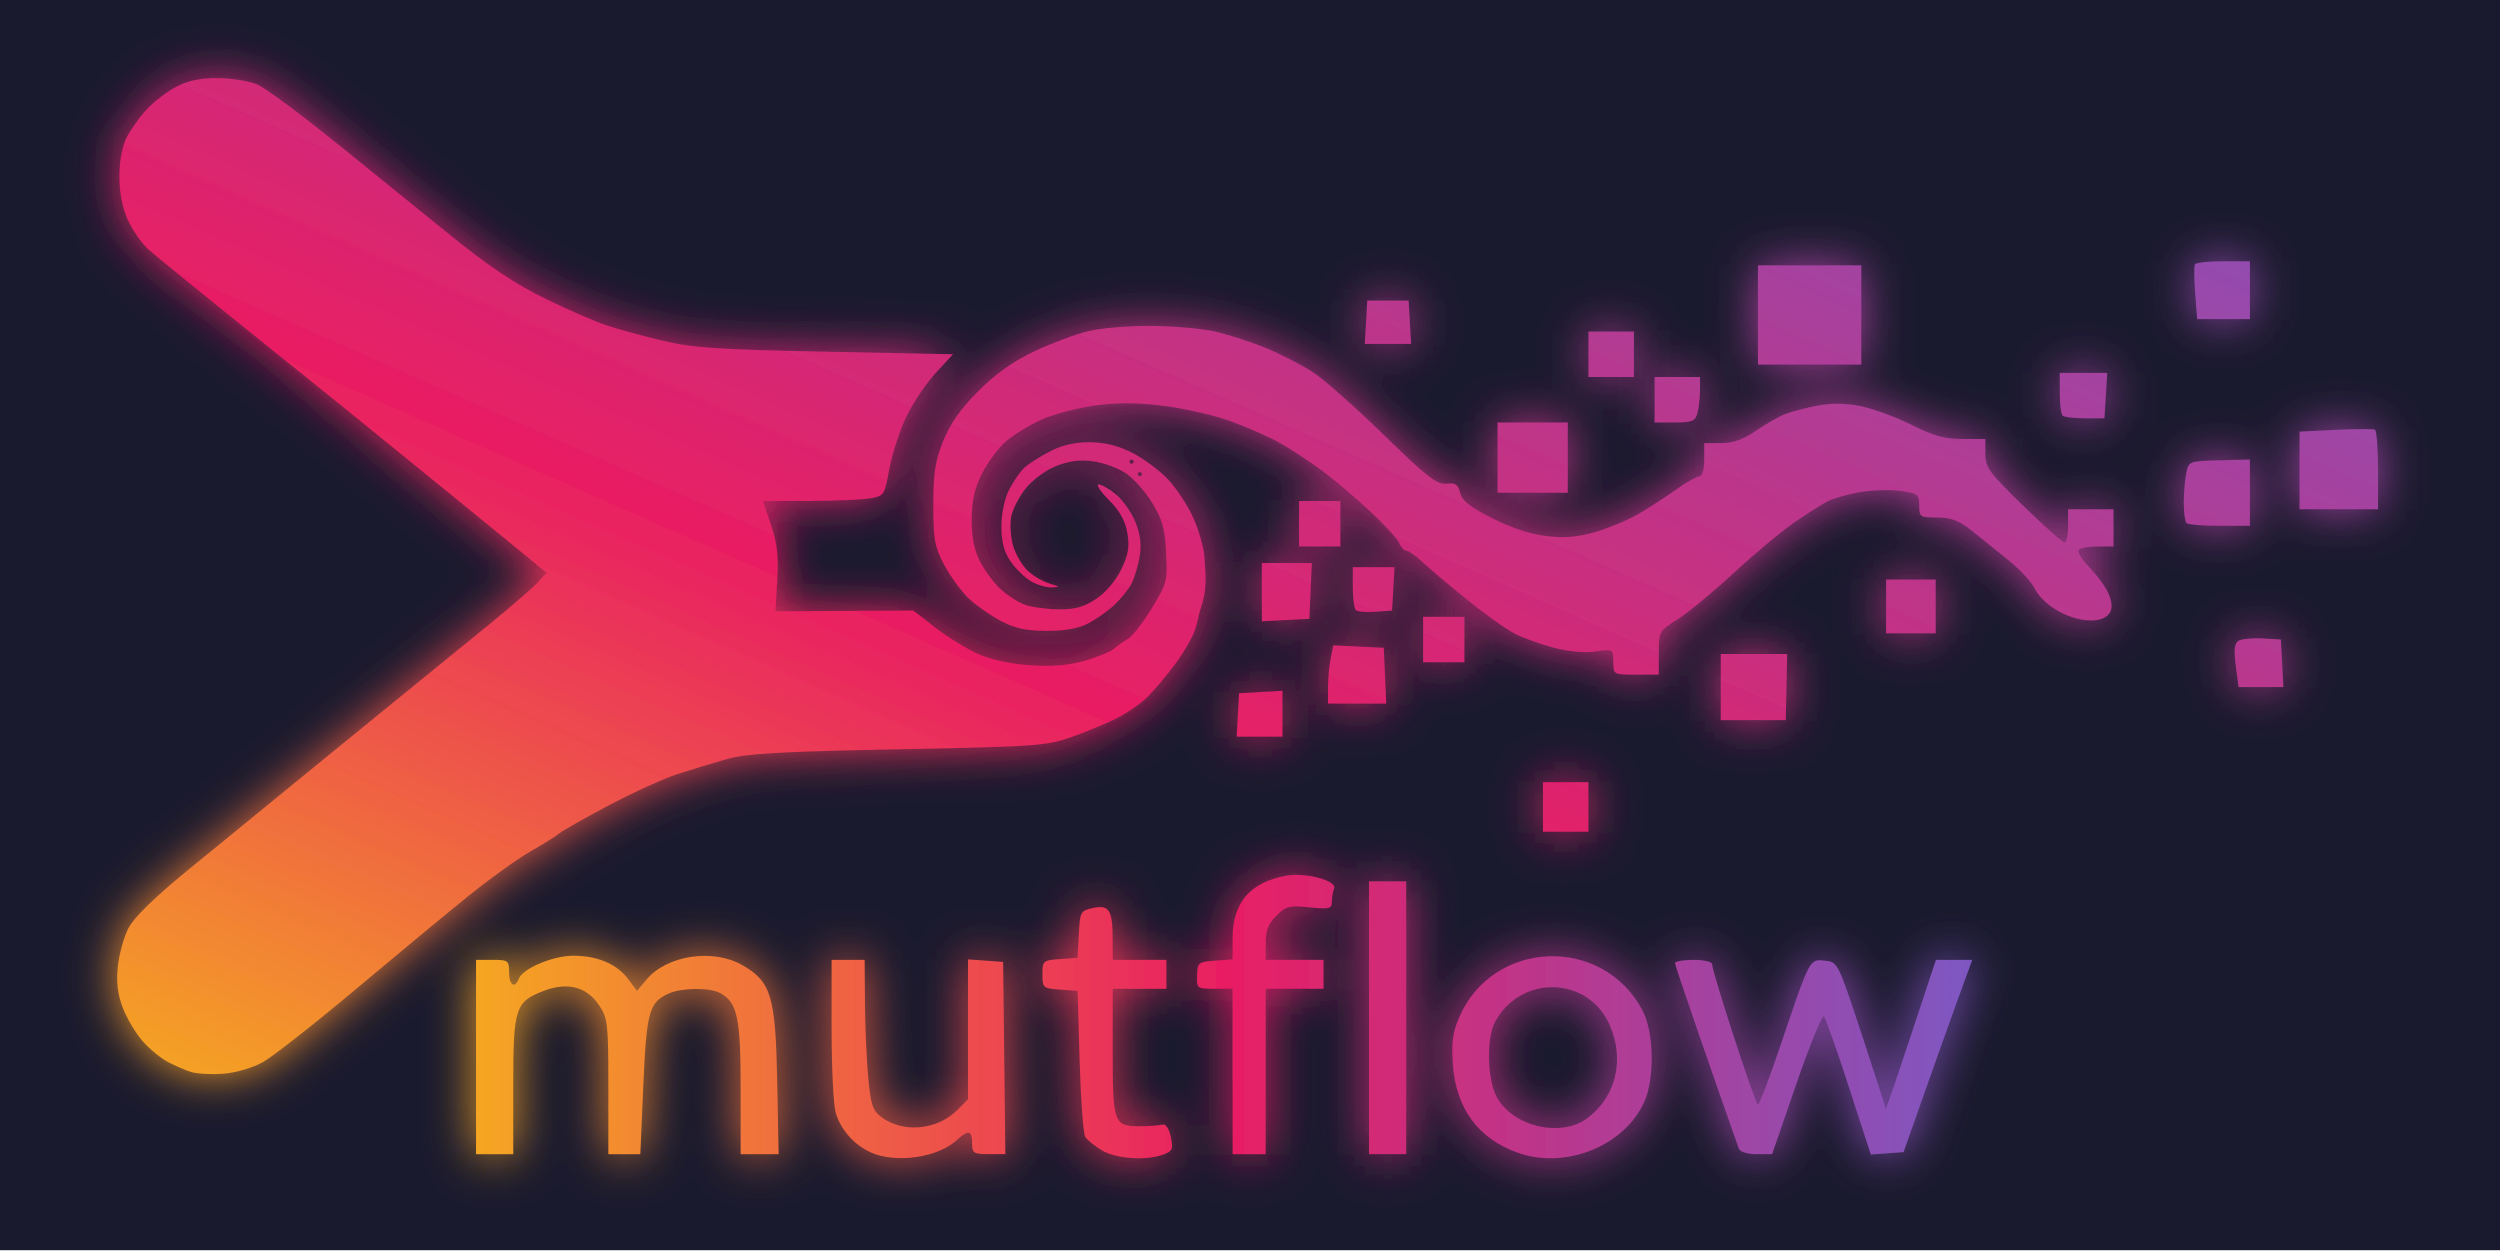
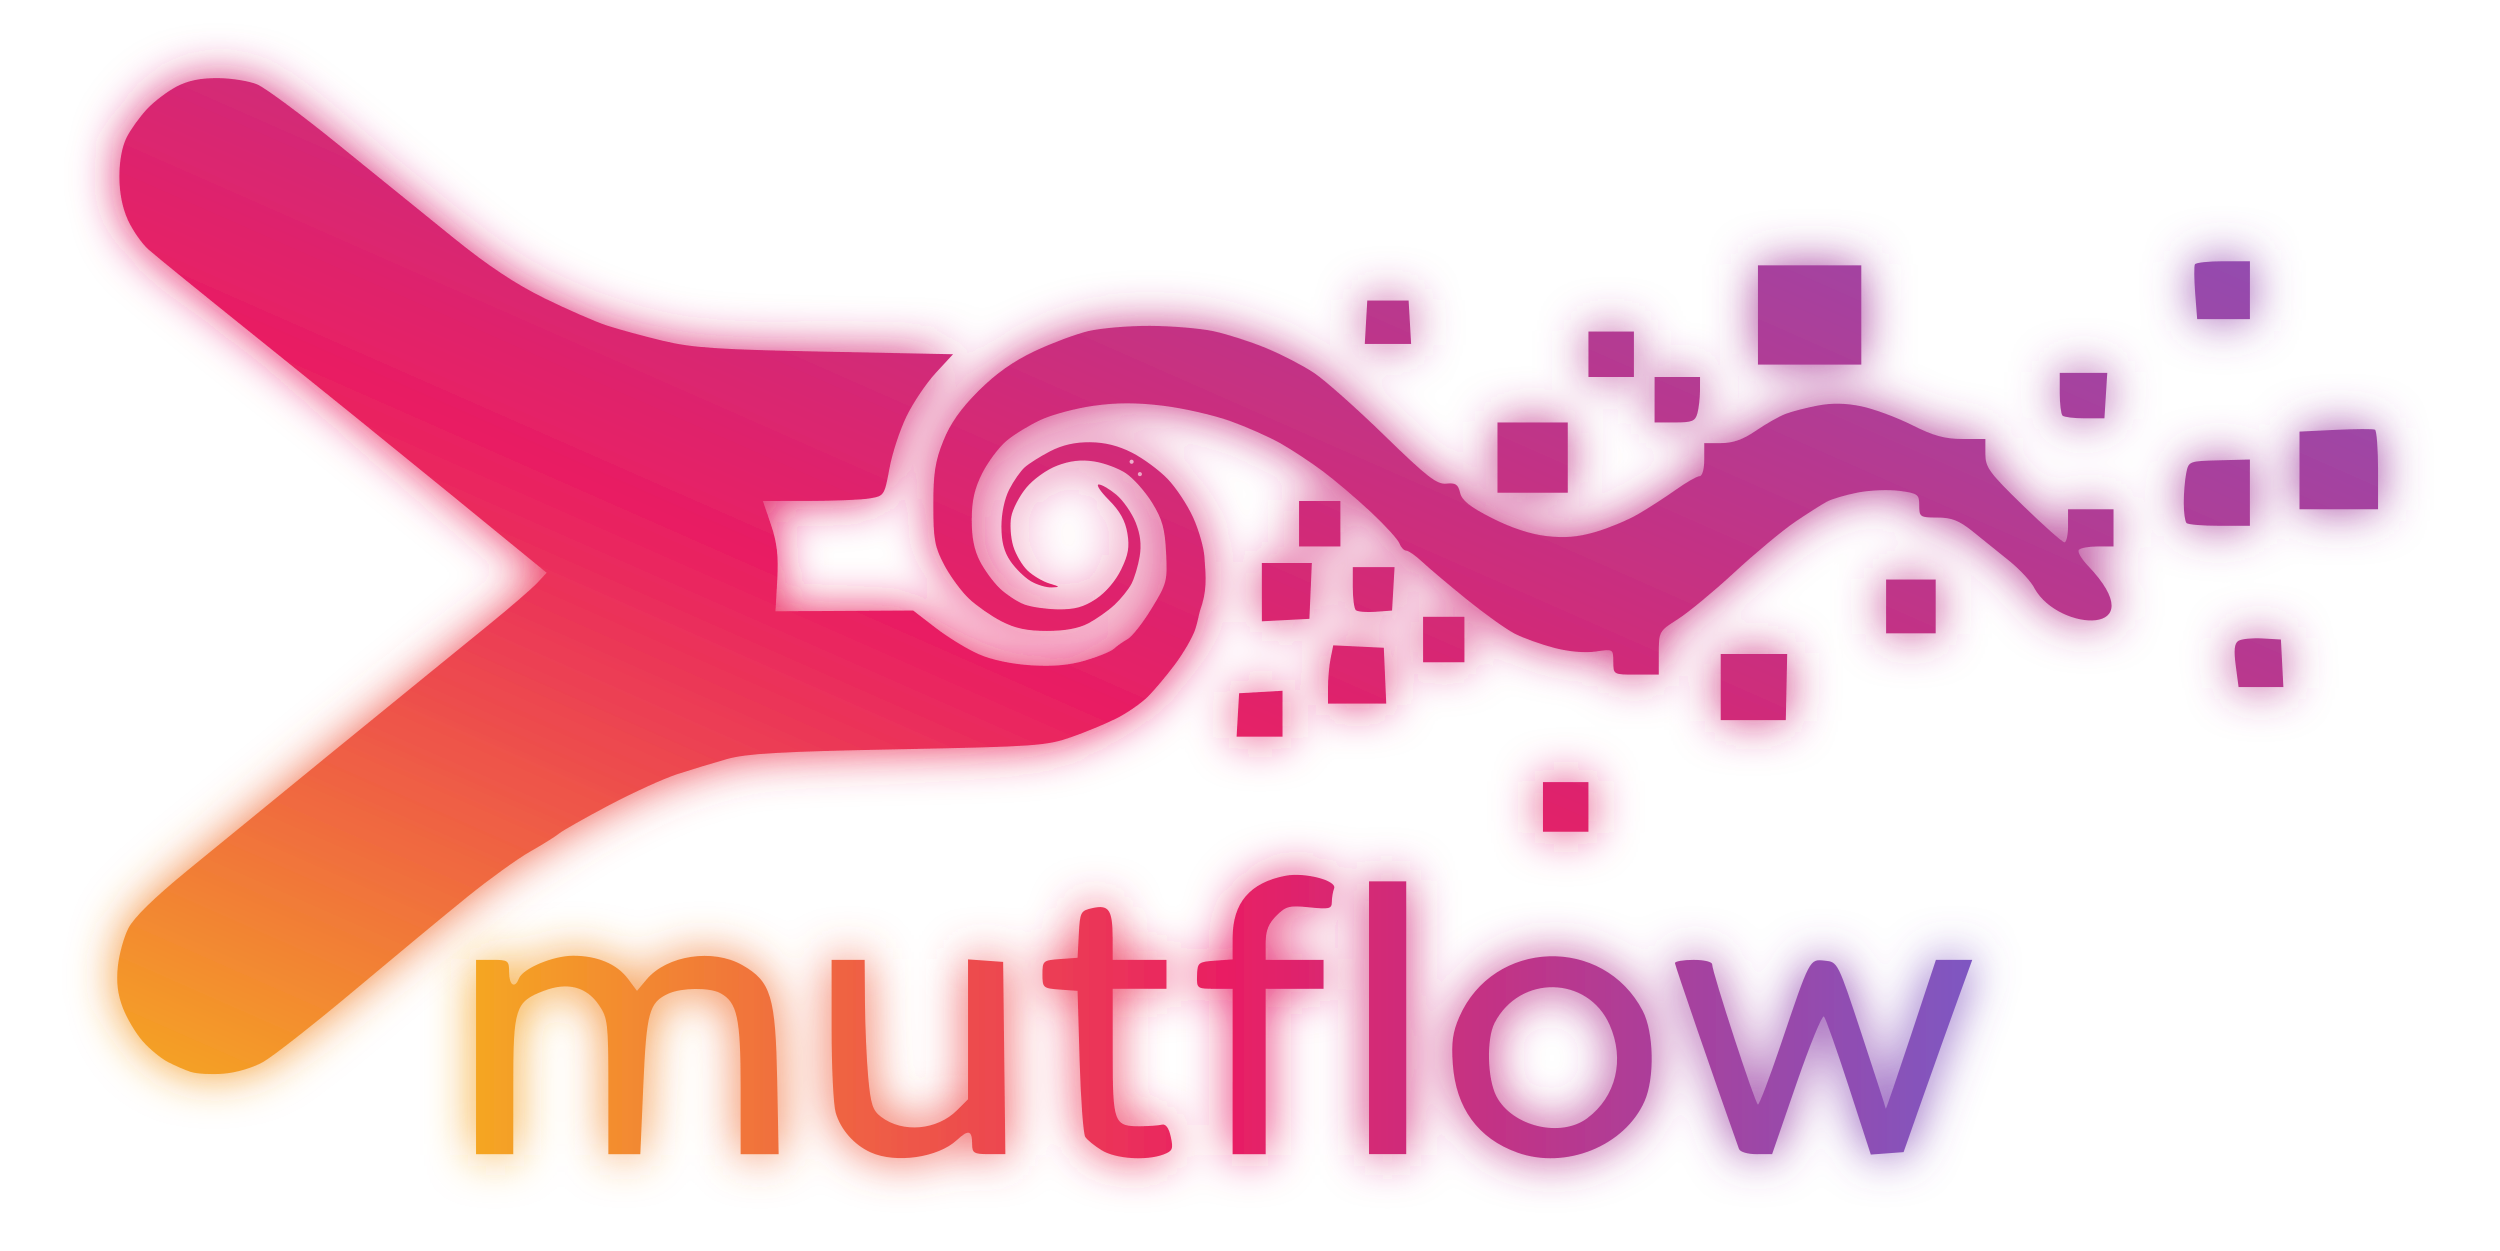
<svg xmlns="http://www.w3.org/2000/svg" width="160mm" height="80.013mm" viewBox="0 0 160 80.013" version="1.1" id="svg8">
  <defs id="defs7">
    <linearGradient id="mainGradient" x1="19.645" y1="195.815" x2="115.685" y2="99.775" gradientTransform="scale(1.506613,0.6637405)" gradientUnits="userSpaceOnUse">
      <stop offset="0%" style="stop-color:#F5A623" id="stop1" />
      <stop offset="40%" style="stop-color:#E91E63" id="stop2" />
      <stop offset="100%" style="stop-color:#7E57C2" id="stop3" />
    </linearGradient>
    <linearGradient id="textGradient" x1="24.068" y1="447.081" x2="65.744" y2="447.081" gradientTransform="scale(2.297615,0.4352339)" gradientUnits="userSpaceOnUse">
      <stop offset="0%" style="stop-color:#F5A623" id="stop4" />
      <stop offset="50%" style="stop-color:#E91E63" id="stop5" />
      <stop offset="100%" style="stop-color:#7E57C2" id="stop6" />
    </linearGradient>
    <filter id="glow" x="-0.038" y="-0.198" width="1.075" height="1.397">
      <feGaussianBlur stdDeviation="1.5" result="coloredBlur" id="feGaussianBlur6" />
      <feMerge id="feMerge7">
        <feMergeNode in="coloredBlur" id="feMergeNode6" />
        <feMergeNode in="SourceGraphic" id="feMergeNode7" />
      </feMerge>
    </filter>
  </defs>
-   <rect width="160" height="80.013" fill="#1a1a2e" id="rect7" x="0" y="0" style="stroke-width:0.918" />
  <g transform="translate(7.5,5)" filter="url(#glow)" id="g7">
    <path fill="url(#mainGradient)" d="m 34.326,129.835 c -0.365,-0.119 -1.032,-0.408 -1.482,-0.641 -0.45,-0.233 -1.179,-0.834 -1.619,-1.335 -0.44,-0.501 -1.01,-1.461 -1.267,-2.132 -0.332,-0.869 -0.424,-1.629 -0.32,-2.64 0.081,-0.781 0.384,-1.885 0.675,-2.454 0.349,-0.684 1.636,-1.942 3.793,-3.709 1.796,-1.471 5.799,-4.741 8.897,-7.267 3.098,-2.526 6.147,-5.01 6.777,-5.519 0.629,-0.509 2.262,-1.837 3.628,-2.95 1.366,-1.113 2.752,-2.312 3.081,-2.665 l 0.597,-0.641 -6.153,-5.026 c -3.384,-2.764 -8.951,-7.268 -12.371,-10.008 -3.42,-2.74 -6.561,-5.292 -6.98,-5.671 -0.419,-0.379 -1.005,-1.225 -1.303,-1.879 -0.352,-0.776 -0.541,-1.744 -0.541,-2.778 1.05e-4,-1.001 0.175,-1.929 0.472,-2.514 0.26,-0.509 0.846,-1.323 1.303,-1.809 0.457,-0.486 1.307,-1.131 1.889,-1.434 0.74,-0.385 1.535,-0.547 2.646,-0.539 0.873,0.007 2.004,0.189 2.514,0.405 0.509,0.216 2.831,1.937 5.159,3.824 2.328,1.887 5.662,4.587 7.408,5.999 2.206,1.784 3.982,2.964 5.821,3.865 1.455,0.714 3.241,1.494 3.969,1.733 0.728,0.24 2.335,0.679 3.572,0.977 1.91,0.46 3.481,0.566 10.425,0.705 l 8.176,0.164 -1.101,1.191 c -0.606,0.655 -1.449,1.905 -1.874,2.778 -0.425,0.873 -0.918,2.379 -1.096,3.345 -0.319,1.734 -0.337,1.76 -1.275,1.915 -0.523,0.087 -2.273,0.159 -3.887,0.16 l -2.936,0.003 0.516,1.521 c 0.392,1.157 0.489,2.003 0.402,3.53 l -0.114,2.009 4.407,-0.025 4.407,-0.025 1.433,1.106 c 0.788,0.608 2.029,1.368 2.756,1.688 0.819,0.361 2.088,0.632 3.33,0.712 1.406,0.091 2.451,2.2e-4 3.49,-0.302 0.815,-0.237 1.644,-0.579 1.841,-0.759 0.197,-0.18 0.591,-0.458 0.876,-0.616 0.285,-0.159 0.977,-1.041 1.537,-1.96 0.974,-1.597 1.015,-1.757 0.923,-3.574 -0.078,-1.553 -0.243,-2.139 -0.895,-3.194 -0.439,-0.711 -1.191,-1.556 -1.67,-1.879 -0.479,-0.323 -1.403,-0.667 -2.053,-0.764 -0.835,-0.125 -1.528,-0.045 -2.36,0.272 -0.666,0.254 -1.523,0.869 -1.972,1.414 -0.437,0.53 -0.87,1.366 -0.962,1.856 -0.092,0.491 -0.035,1.334 0.127,1.875 0.162,0.54 0.578,1.249 0.926,1.576 0.347,0.326 0.974,0.696 1.394,0.821 0.684,0.205 0.699,0.231 0.142,0.251 -0.341,0.013 -0.942,-0.167 -1.335,-0.399 -0.393,-0.232 -0.977,-0.805 -1.298,-1.273 -0.418,-0.611 -0.583,-1.242 -0.583,-2.234 0,-0.835 0.198,-1.772 0.501,-2.365 0.276,-0.54 0.722,-1.179 0.992,-1.419 0.27,-0.241 1.004,-0.703 1.631,-1.027 0.775,-0.401 1.59,-0.585 2.545,-0.577 0.958,0.009 1.816,0.223 2.697,0.673 0.71,0.363 1.732,1.117 2.27,1.676 0.538,0.558 1.274,1.67 1.635,2.47 0.361,0.8 0.686,1.931 0.722,2.514 0.097,1.361 0.183,2.153 -0.292,3.482 -0.051,0.143 -0.135,0.68 -0.301,1.175 -0.165,0.495 -0.744,1.495 -1.287,2.222 -0.542,0.728 -1.329,1.663 -1.748,2.079 -0.419,0.416 -1.309,1.033 -1.978,1.372 -0.669,0.339 -1.979,0.884 -2.912,1.211 -1.588,0.557 -2.296,0.606 -11.089,0.779 -7.622,0.15 -9.692,0.269 -10.98,0.634 -0.873,0.247 -2.291,0.678 -3.151,0.957 -0.86,0.28 -2.825,1.174 -4.366,1.988 -1.541,0.814 -2.98,1.629 -3.199,1.811 -0.218,0.183 -1.052,0.703 -1.852,1.157 -0.8,0.454 -2.603,1.752 -4.005,2.885 -1.403,1.133 -4.667,3.836 -7.254,6.006 -2.587,2.17 -5.216,4.232 -5.843,4.582 -0.66,0.369 -1.726,0.681 -2.535,0.743 -0.768,0.059 -1.695,0.009 -2.06,-0.111 z M 95.182,91.57 c 0,-0.073 -0.059,-0.132 -0.132,-0.132 -0.073,0 -0.132,0.059 -0.132,0.132 0,0.073 0.059,0.132 0.132,0.132 0.073,0 0.132,-0.059 0.132,-0.132 z m -0.529,-0.794 c 0,-0.073 -0.059,-0.132 -0.132,-0.132 -0.073,0 -0.132,0.059 -0.132,0.132 0,0.073 0.059,0.132 0.132,0.132 0.073,0 0.132,-0.059 0.132,-0.132 z M 120.847,112.869 v -1.587 h 1.455 1.455 v 1.587 1.587 h -1.455 -1.455 z m -19.527,-5.887 0.08,-1.389 1.389,-0.08 1.389,-0.08 v 1.469 1.469 h -1.469 -1.469 z m 30.904,-1.786 v -2.117 h 2.127 2.127 l -0.045,2.117 -0.045,2.117 h -2.082 -2.082 z m -25.135,0.033 c 0,-0.564 0.075,-1.403 0.168,-1.864 l 0.168,-0.839 1.618,0.078 1.618,0.078 0.078,1.786 0.078,1.786 h -1.864 -1.864 z m 58.096,-1.397 c -0.132,-0.995 -0.087,-1.426 0.164,-1.59 0.19,-0.124 0.881,-0.195 1.536,-0.157 l 1.191,0.069 0.079,1.521 0.079,1.521 h -1.434 -1.434 z m -39.839,-0.253 c 0,-0.819 -0.007,-0.823 -1.124,-0.657 -0.687,0.102 -1.719,0.011 -2.654,-0.233 -0.841,-0.22 -1.978,-0.629 -2.526,-0.909 -0.548,-0.28 -1.943,-1.277 -3.101,-2.216 -1.157,-0.939 -2.438,-2.02 -2.845,-2.403 -0.408,-0.383 -0.858,-0.696 -1,-0.696 -0.143,0 -0.338,-0.208 -0.435,-0.463 -0.097,-0.255 -0.923,-1.162 -1.838,-2.016 -0.914,-0.854 -2.29,-2.022 -3.057,-2.596 -0.767,-0.574 -1.99,-1.381 -2.718,-1.793 -0.728,-0.412 -2.187,-1.057 -3.242,-1.434 -1.056,-0.376 -2.981,-0.813 -4.279,-0.971 -1.693,-0.206 -2.94,-0.206 -4.417,-6.3e-4 -1.132,0.157 -2.659,0.563 -3.394,0.901 -0.735,0.338 -1.729,0.947 -2.209,1.353 -0.48,0.406 -1.174,1.332 -1.541,2.057 -0.496,0.978 -0.671,1.743 -0.678,2.961 -0.007,1.143 0.153,1.958 0.525,2.681 0.294,0.572 0.873,1.359 1.286,1.75 0.414,0.391 1.109,0.847 1.546,1.013 0.437,0.166 1.419,0.308 2.183,0.316 1.065,0.011 1.629,-0.145 2.415,-0.665 0.616,-0.408 1.259,-1.161 1.61,-1.886 0.462,-0.955 0.545,-1.443 0.395,-2.332 -0.134,-0.794 -0.482,-1.416 -1.183,-2.117 -0.546,-0.546 -0.837,-0.993 -0.647,-0.993 0.19,0 0.699,0.297 1.13,0.66 0.432,0.363 0.984,1.157 1.227,1.764 0.307,0.766 0.387,1.434 0.262,2.184 -0.099,0.594 -0.333,1.378 -0.521,1.741 -0.188,0.364 -0.68,0.975 -1.093,1.359 -0.413,0.384 -1.168,0.915 -1.677,1.182 -0.622,0.325 -1.491,0.484 -2.646,0.483 -1.279,-6.4e-4 -2.025,-0.158 -2.91,-0.615 -0.655,-0.338 -1.588,-0.988 -2.074,-1.445 -0.486,-0.457 -1.199,-1.427 -1.584,-2.154 -0.614,-1.161 -0.7,-1.631 -0.702,-3.836 -0.002,-2.042 0.117,-2.811 0.634,-4.101 0.449,-1.12 1.11,-2.062 2.247,-3.199 1.112,-1.113 2.225,-1.902 3.595,-2.551 1.091,-0.516 2.639,-1.095 3.44,-1.286 0.8,-0.191 2.586,-0.342 3.969,-0.335 1.382,0.007 3.206,0.16 4.053,0.341 0.847,0.181 2.361,0.667 3.365,1.082 1.004,0.414 2.395,1.137 3.091,1.607 0.696,0.47 2.718,2.269 4.494,3.999 2.721,2.649 3.343,3.133 3.951,3.067 0.583,-0.063 0.751,0.049 0.874,0.583 0.114,0.495 0.629,0.904 2.047,1.625 1.218,0.619 2.464,1.03 3.486,1.148 1.164,0.135 2.003,0.065 3.127,-0.262 0.845,-0.246 2.073,-0.758 2.73,-1.139 0.657,-0.381 1.744,-1.084 2.416,-1.562 0.672,-0.478 1.357,-0.87 1.521,-0.87 0.173,0 0.299,-0.448 0.299,-1.058 v -1.058 h 1.077 c 0.763,0 1.412,-0.231 2.229,-0.793 0.634,-0.436 1.489,-0.921 1.9,-1.077 0.411,-0.157 1.342,-0.398 2.069,-0.536 0.898,-0.171 1.787,-0.155 2.778,0.05 0.801,0.166 2.258,0.704 3.236,1.196 1.38,0.694 2.107,0.895 3.241,0.895 h 1.462 v 0.958 c 0,0.86 0.248,1.2 2.415,3.307 1.328,1.292 2.519,2.349 2.646,2.349 0.127,0 0.231,-0.476 0.231,-1.058 v -1.058 h 1.455 1.455 v 1.191 1.191 h -1.043 c -0.573,0 -1.107,0.104 -1.185,0.231 -0.079,0.127 0.184,0.573 0.583,0.992 4.339,4.555 -1.829,4.27 -3.4,1.48 -0.176,-0.395 -0.906,-1.195 -1.623,-1.777 -0.717,-0.582 -1.788,-1.445 -2.38,-1.918 -0.844,-0.674 -1.326,-0.86 -2.232,-0.86 -1.098,0 -1.155,-0.037 -1.155,-0.769 0,-0.717 -0.084,-0.78 -1.257,-0.937 -0.691,-0.092 -1.885,-0.046 -2.653,0.102 -0.768,0.148 -1.661,0.409 -1.984,0.58 -0.324,0.171 -1.243,0.754 -2.043,1.297 -0.8,0.543 -2.55,1.998 -3.888,3.234 -1.338,1.236 -2.975,2.589 -3.638,3.008 -1.18,0.745 -1.205,0.789 -1.205,2.15 l -4.8e-4,1.389 h -1.455 c -1.452,0 -1.455,-0.002 -1.455,-0.824 z m -12.171,-1.425 v -1.455 h 1.323 1.323 v 1.455 1.455 h -1.323 -1.323 z m 29.633,-2.117 v -1.72 h 1.587 1.587 v 1.72 1.72 h -1.587 -1.587 z M 102.855,99.124 v -1.865 h 1.6 1.6 l -0.078,1.786 -0.078,1.786 -1.521,0.079 -1.521,0.079 z m 6.01,1.146 c -0.104,-0.104 -0.189,-0.764 -0.189,-1.468 v -1.279 h 1.337 1.337 l -0.08,1.389 -0.08,1.389 -1.068,0.079 c -0.587,0.043 -1.153,-0.006 -1.257,-0.11 z m -3.628,-5.525 v -1.455 h 1.323 1.323 v 1.455 1.455 h -1.323 -1.323 z m 56.797,-0.044 c -0.097,-0.097 -0.176,-0.677 -0.176,-1.29 0,-0.612 0.07,-1.465 0.156,-1.895 0.155,-0.775 0.172,-0.782 2.117,-0.832 l 1.96,-0.051 v 2.122 2.122 h -1.94 c -1.067,0 -2.02,-0.079 -2.117,-0.176 z m 7.232,-3.368 v -2.486 l 2.315,-0.112 c 1.273,-0.061 2.404,-0.067 2.514,-0.011 0.109,0.055 0.198,1.224 0.198,2.598 v 2.498 h -2.514 -2.514 z m -51.329,-0.821 v -2.249 h 2.249 2.249 v 2.249 2.249 h -2.249 -2.249 z m 10.054,-3.704 v -1.455 h 1.455 1.455 l -0.004,0.86 c -0.002,0.473 -0.075,1.128 -0.163,1.455 -0.138,0.514 -0.335,0.595 -1.452,0.595 h -1.292 z m 26.106,1.014 c -0.097,-0.097 -0.176,-0.752 -0.176,-1.455 v -1.279 l 1.521,-3.6e-4 1.521,-3.6e-4 -0.091,1.456 -0.091,1.456 h -1.254 c -0.69,0 -1.334,-0.079 -1.431,-0.176 z m -30.339,-3.925 v -1.455 h 1.455 1.455 v 1.455 1.455 h -1.455 -1.455 z m 10.848,-2.514 v -3.175 h 3.307 3.307 v 3.175 3.175 h -3.307 -3.307 z m -25.083,0.463 0.08,-1.389 h 1.323 1.323 l 0.08,1.389 0.08,1.389 h -1.483 -1.483 z m 53.065,-1.852 c -0.07,-0.91 -0.077,-1.743 -0.016,-1.852 0.061,-0.109 0.878,-0.198 1.816,-0.198 h 1.704 v 1.852 1.852 h -1.688 -1.688 z" transform="translate(-29.59744,-66.22496)" id="path7" style="fill:url(#mainGradient)" />
  </g>
  <g transform="translate(30.4672,55.99077)" filter="url(#glow)" id="g8">
    <path fill="url(#textGradient)" d="m 80.566,212.351 c -1.068,-0.475 -1.942,-1.466 -2.255,-2.559 -0.142,-0.495 -0.258,-2.896 -0.258,-5.334 V 200.025 h 1.058 1.058 l 0.019,2.712 c 0.01,1.492 0.104,3.645 0.207,4.784 0.161,1.766 0.284,2.144 0.833,2.558 1.385,1.045 3.576,0.849 4.859,-0.434 l 0.697,-0.697 v -4.477 -4.477 l 1.124,0.081 1.124,0.081 0.071,6.152 0.071,6.152 h -1.063 c -0.937,0 -1.063,-0.073 -1.063,-0.617 0,-0.919 -0.223,-0.983 -0.978,-0.283 -1.211,1.122 -3.893,1.508 -5.504,0.792 z m 14.779,-0.135 c -0.457,-0.279 -0.933,-0.665 -1.058,-0.859 -0.125,-0.194 -0.287,-2.376 -0.36,-4.85 l -0.132,-4.498 -1.124,-0.081 c -1.085,-0.079 -1.124,-0.112 -1.124,-0.977 0,-0.865 0.039,-0.898 1.124,-0.977 l 1.124,-0.081 0.079,-1.503 c 0.075,-1.44 0.113,-1.511 0.893,-1.682 1.037,-0.228 1.268,0.122 1.273,1.928 l 0.004,1.389 h 1.72 1.72 v 0.926 0.926 H 97.764 96.044 v 4.069 c 0,4.562 0.067,4.74 1.79,4.728 0.543,-0.004 1.156,-0.05 1.362,-0.102 0.243,-0.062 0.442,0.213 0.566,0.782 0.168,0.773 0.114,0.907 -0.458,1.124 -1.095,0.416 -3.06,0.286 -3.959,-0.262 z m 26.597,0.144 c -2.517,-0.899 -3.94,-2.853 -4.133,-5.674 -0.095,-1.38 -0.005,-2.034 0.411,-2.991 2.174,-5.011 9.226,-5.251 11.749,-0.4 0.711,1.367 0.769,4.297 0.114,5.777 -1.269,2.869 -5.047,4.395 -8.141,3.289 z m 4.476,-2.202 c 1.843,-1.376 2.412,-3.751 1.429,-5.971 -1.393,-3.15 -5.746,-3.233 -7.355,-0.14 -0.535,1.028 -0.475,3.595 0.111,4.714 1.008,1.925 4.11,2.671 5.815,1.398 z M 55.298,206.243 v -6.218 h 1.058 c 1,0 1.058,0.044 1.058,0.794 0,0.83 0.366,1.071 0.62,0.409 0.249,-0.65 2.187,-1.467 3.479,-1.467 1.553,0 2.805,0.53 3.519,1.489 l 0.566,0.76 0.605,-0.722 c 1.304,-1.558 4.252,-2.004 6.137,-0.927 1.843,1.052 2.126,1.991 2.232,7.404 l 0.092,4.696 H 73.448 72.231 v -4.246 c 0,-4.487 -0.214,-5.479 -1.308,-6.064 -0.68,-0.364 -2.474,-0.346 -3.306,0.033 -1.244,0.567 -1.407,1.162 -1.613,5.864 l -0.193,4.414 h -1.023 -1.023 v -4.326 c 0,-4.049 -0.038,-4.383 -0.595,-5.209 -0.797,-1.181 -2.014,-1.499 -3.529,-0.921 -1.841,0.703 -1.962,1.078 -1.962,6.081 v 4.375 h -1.191 -1.191 z m 48.419,0.926 v -5.292 h -1.151 c -1.128,0 -1.15,-0.018 -1.124,-0.86 0.025,-0.818 0.082,-0.864 1.151,-0.941 l 1.124,-0.081 9.9e-4,-1.374 c 0.002,-2.248 1.108,-3.544 3.396,-3.98 1.226,-0.233 3.294,0.307 3.101,0.811 -0.081,0.211 -0.147,0.603 -0.147,0.872 0,0.433 -0.163,0.472 -1.433,0.341 -1.29,-0.133 -1.501,-0.08 -2.117,0.536 -0.51,0.51 -0.684,0.956 -0.684,1.754 v 1.07 h 1.852 1.852 v 0.926 0.926 h -1.852 -1.852 v 5.292 5.292 h -1.058 -1.058 z m 8.731,-3.44 v -8.731 h 1.191 1.191 v 8.731 8.731 h -1.191 -1.191 z m 23.678,8.401 c -1.624,-4.56 -4.099,-11.744 -4.099,-11.898 0,-0.113 0.536,-0.206 1.191,-0.206 0.677,0 1.191,0.123 1.191,0.286 0,0.508 2.765,8.974 2.931,8.974 0.088,0 0.734,-1.697 1.436,-3.77 1.912,-5.648 1.853,-5.537 2.838,-5.44 0.835,0.082 0.836,0.084 2.365,4.712 0.842,2.547 1.535,4.69 1.542,4.763 0.006,0.073 0.731,-2.041 1.61,-4.696 l 1.598,-4.829 h 1.163 1.163 l -0.939,2.58 c -0.516,1.419 -1.505,4.187 -2.197,6.152 l -1.258,3.572 -1.049,0.079 -1.049,0.079 -1.4,-4.312 c -0.77,-2.372 -1.49,-4.409 -1.6,-4.527 -0.11,-0.118 -0.902,1.816 -1.759,4.298 l -1.558,4.513 -1,0.001 c -0.562,5.9e-4 -1.052,-0.144 -1.118,-0.33 z" transform="translate(-55.29792,-194.5849)" id="path8" style="fill:url(#textGradient)" />
  </g>
</svg>
